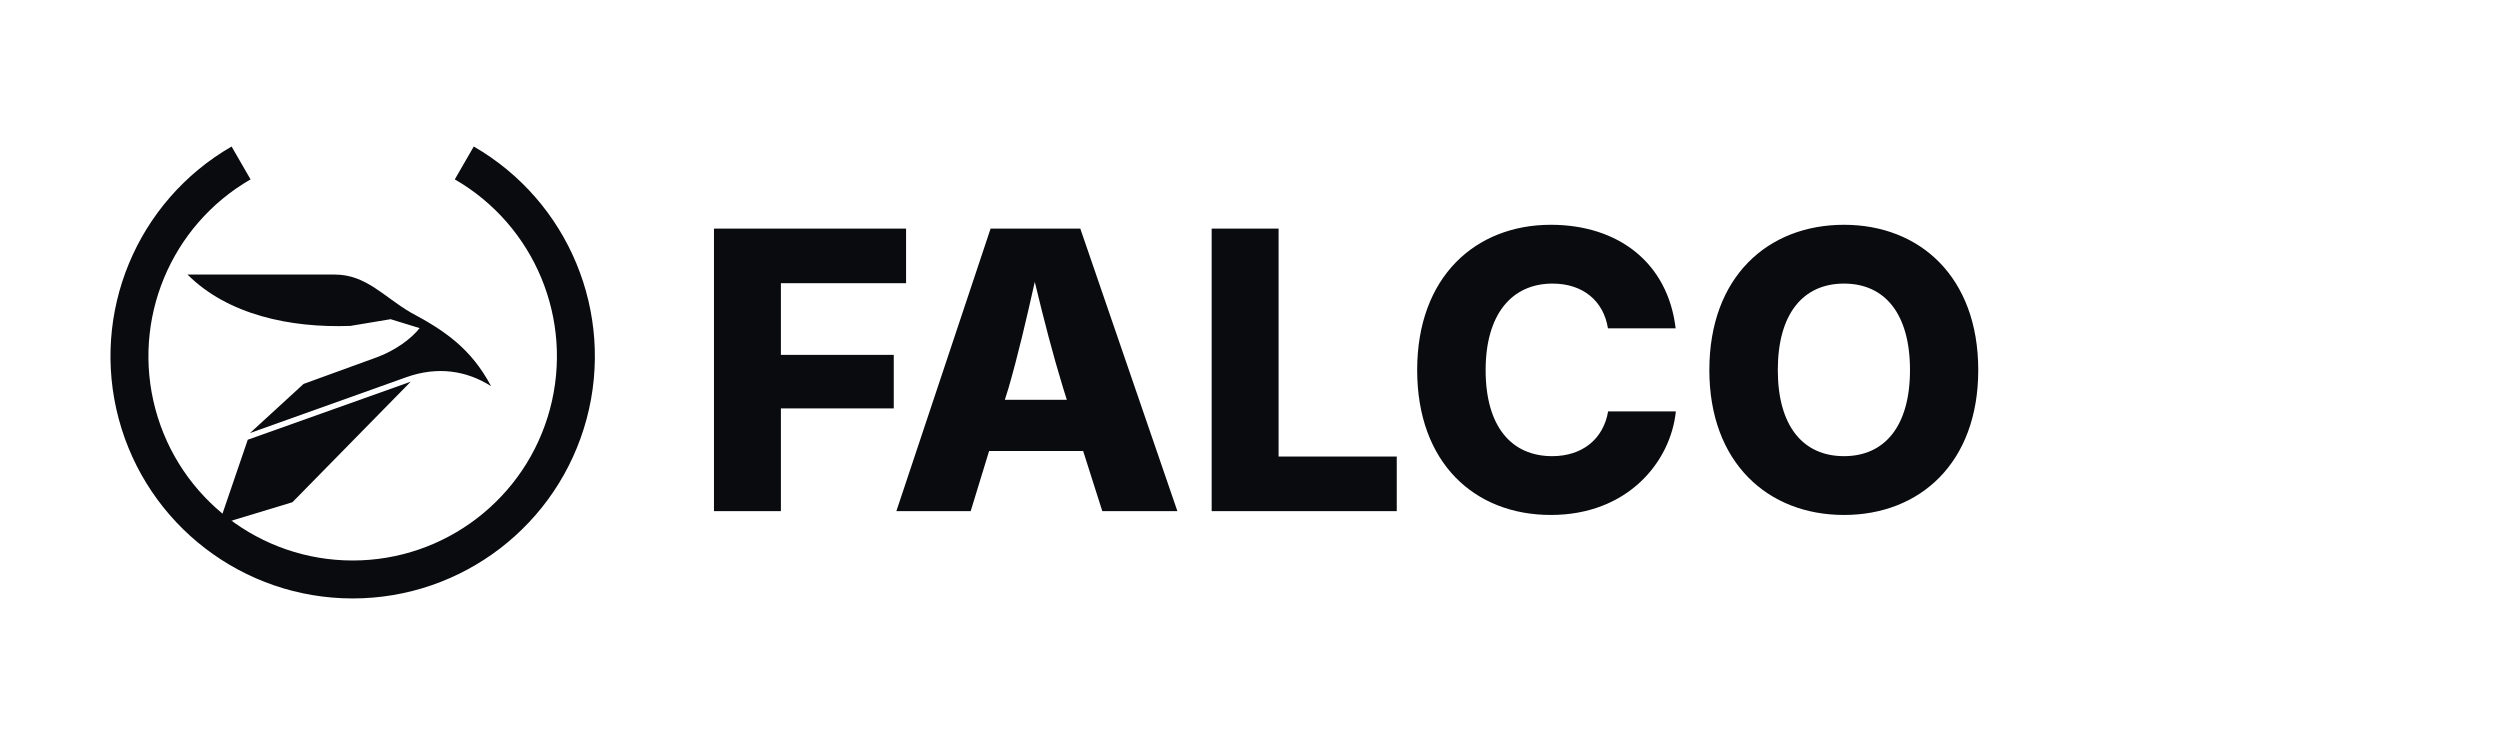
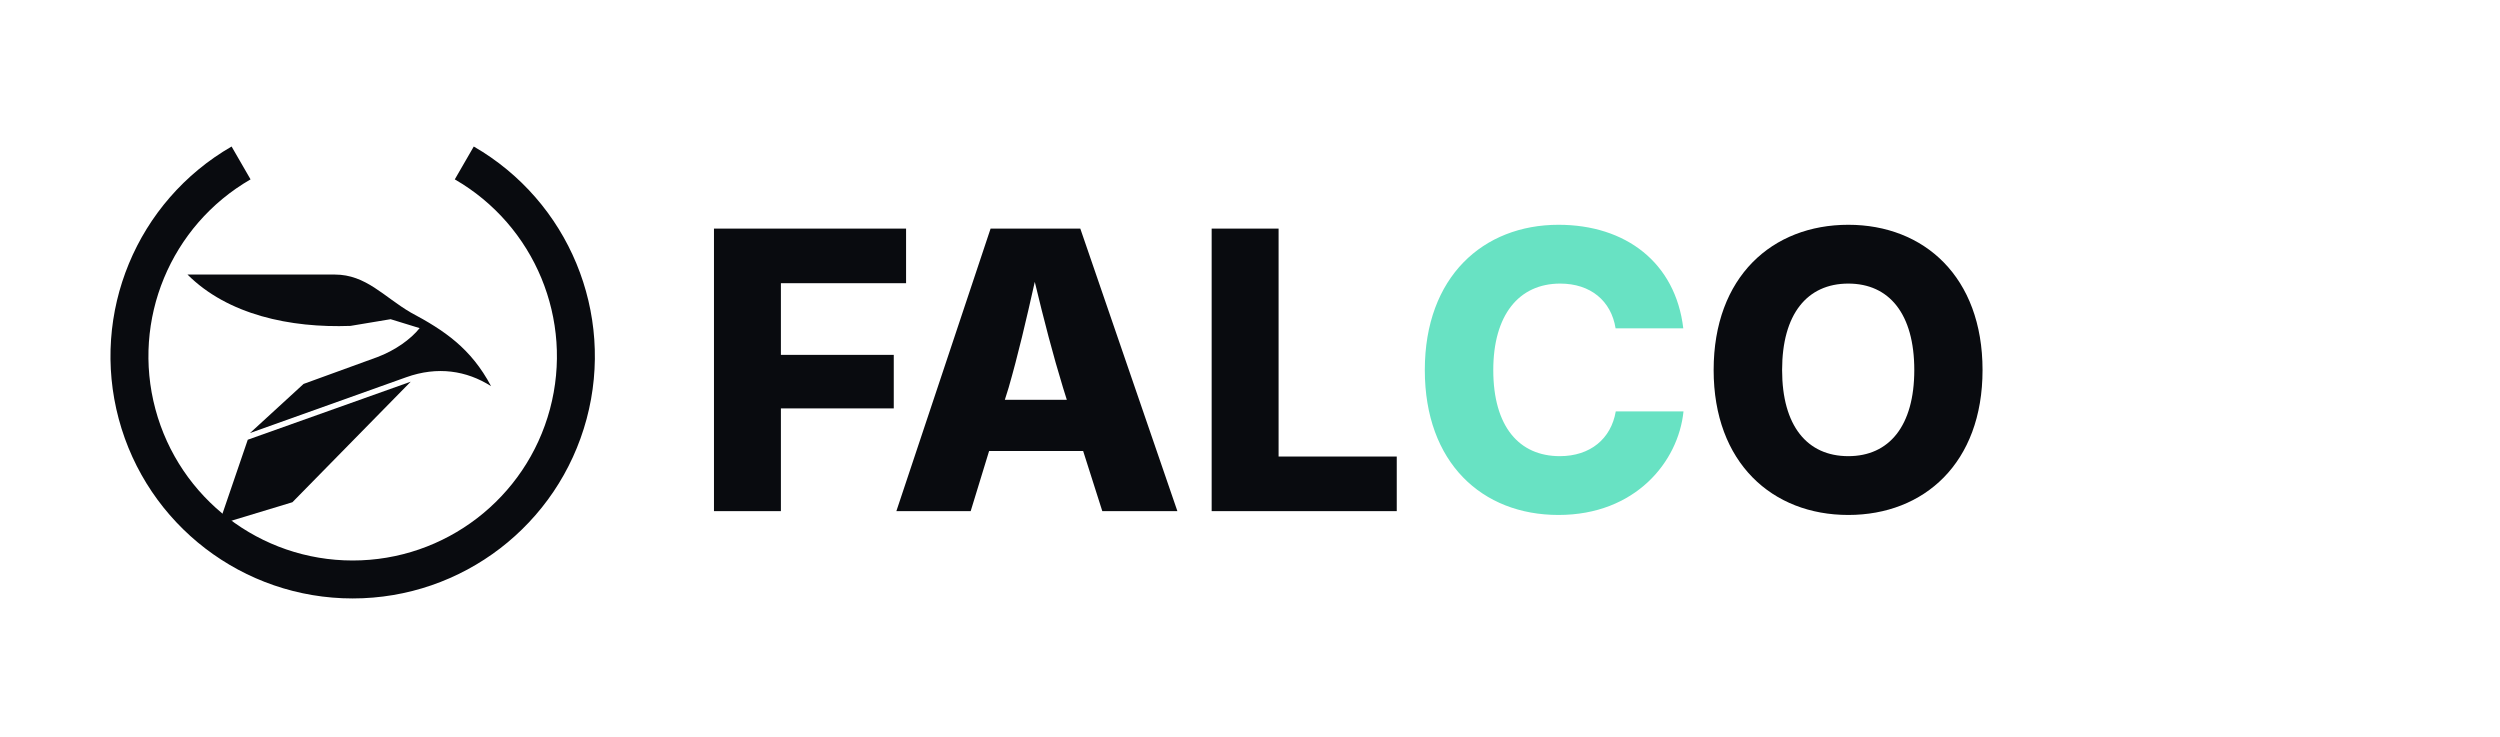
<svg xmlns="http://www.w3.org/2000/svg" viewBox="0 0 1120 330" role="img" aria-label="FALCO primary horizontal logo">
  <g transform="translate(30 37) scale(1.0)">
    <path d="M78 36 A100 100 0 1 0 178 36" fill="none" stroke="#090B0F" stroke-width="17" stroke-linecap="butt" />
    <path d="M54 86 H120 C134 86 142 96 154 103 C169 111 181 119 190 136              C179 129 166 127 152 132 L82 157 L106 135 L139 123              C147 120 154 115 158 110 L145 106 L127 109              C100 110 72 104 54 86 Z" fill="#090B0F" />
    <path d="M81 160 L154 134 L101 188 L68 198 Z" fill="#090B0F" />
  </g>
-   <text x="310" y="229" fill="#090B0F" font-family="Inter, Arial, sans-serif" font-size="174" font-weight="800" letter-spacing="1.5">FALCO</text>
+   <text x="310" y="229" fill="#090B0F" font-family="Inter, Arial, sans-serif" font-size="174" font-weight="800" letter-spacing="1.5">FAL<tspan fill="#68E2C3">C</tspan>O</text>
</svg>
